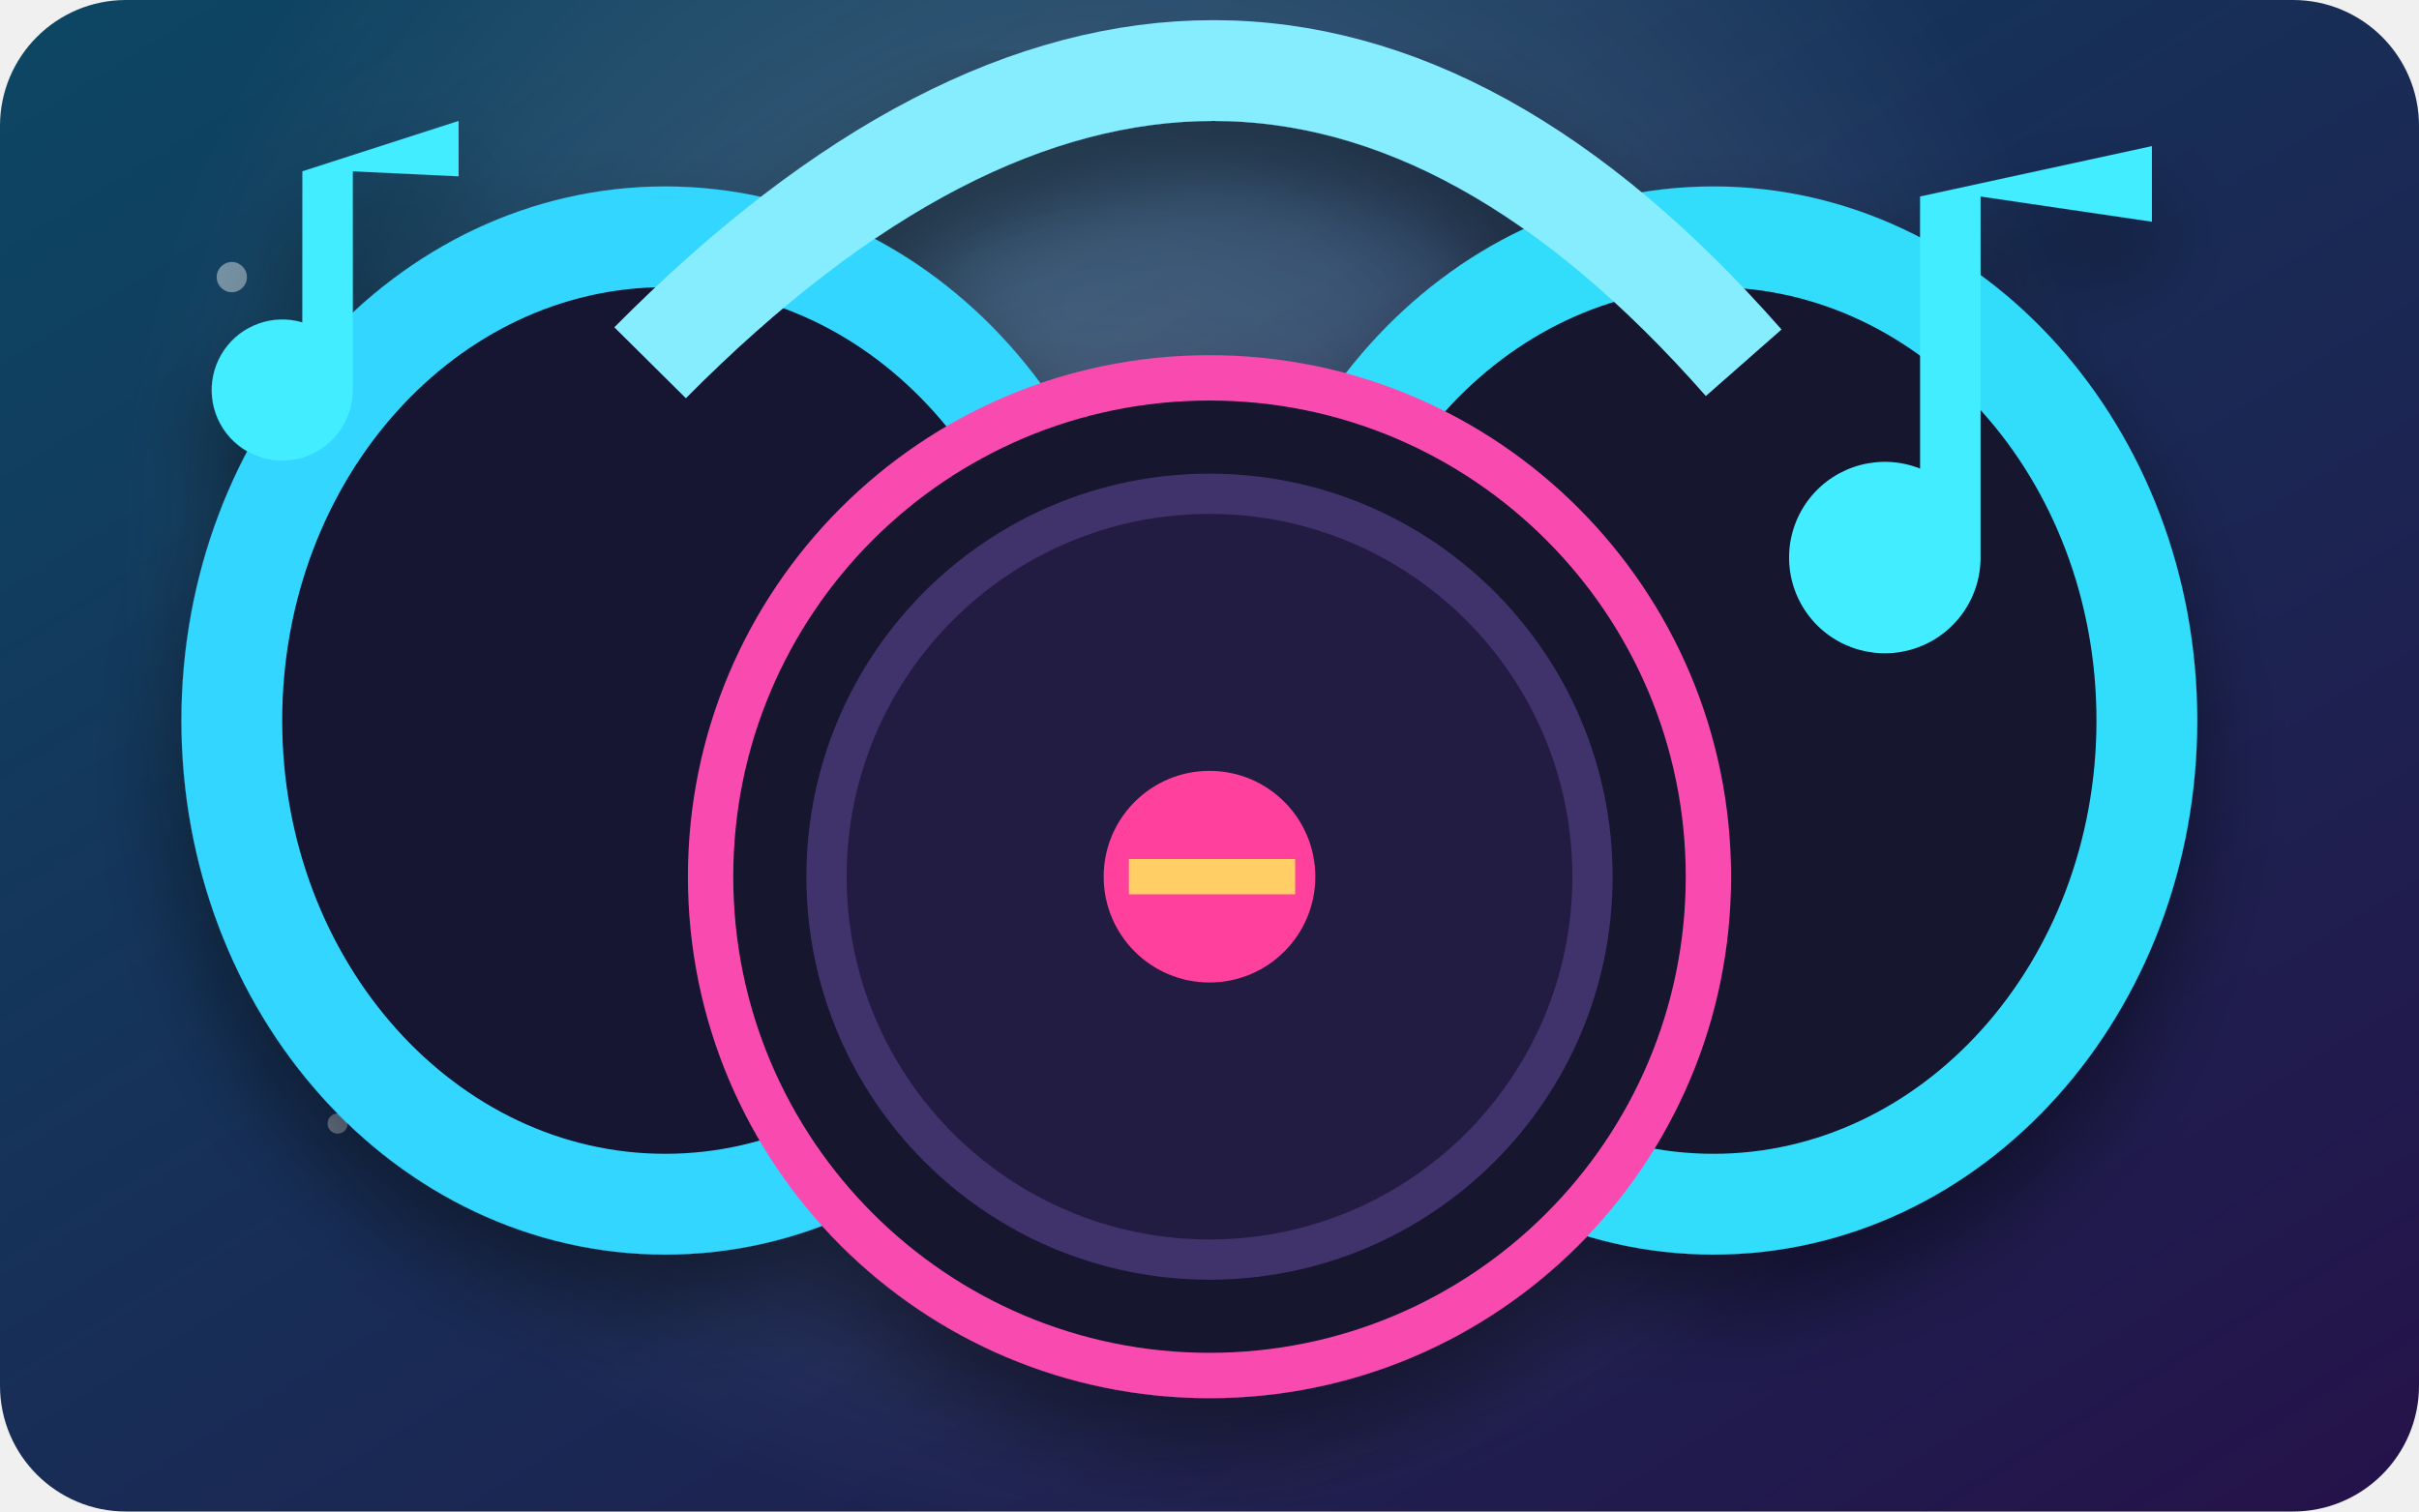
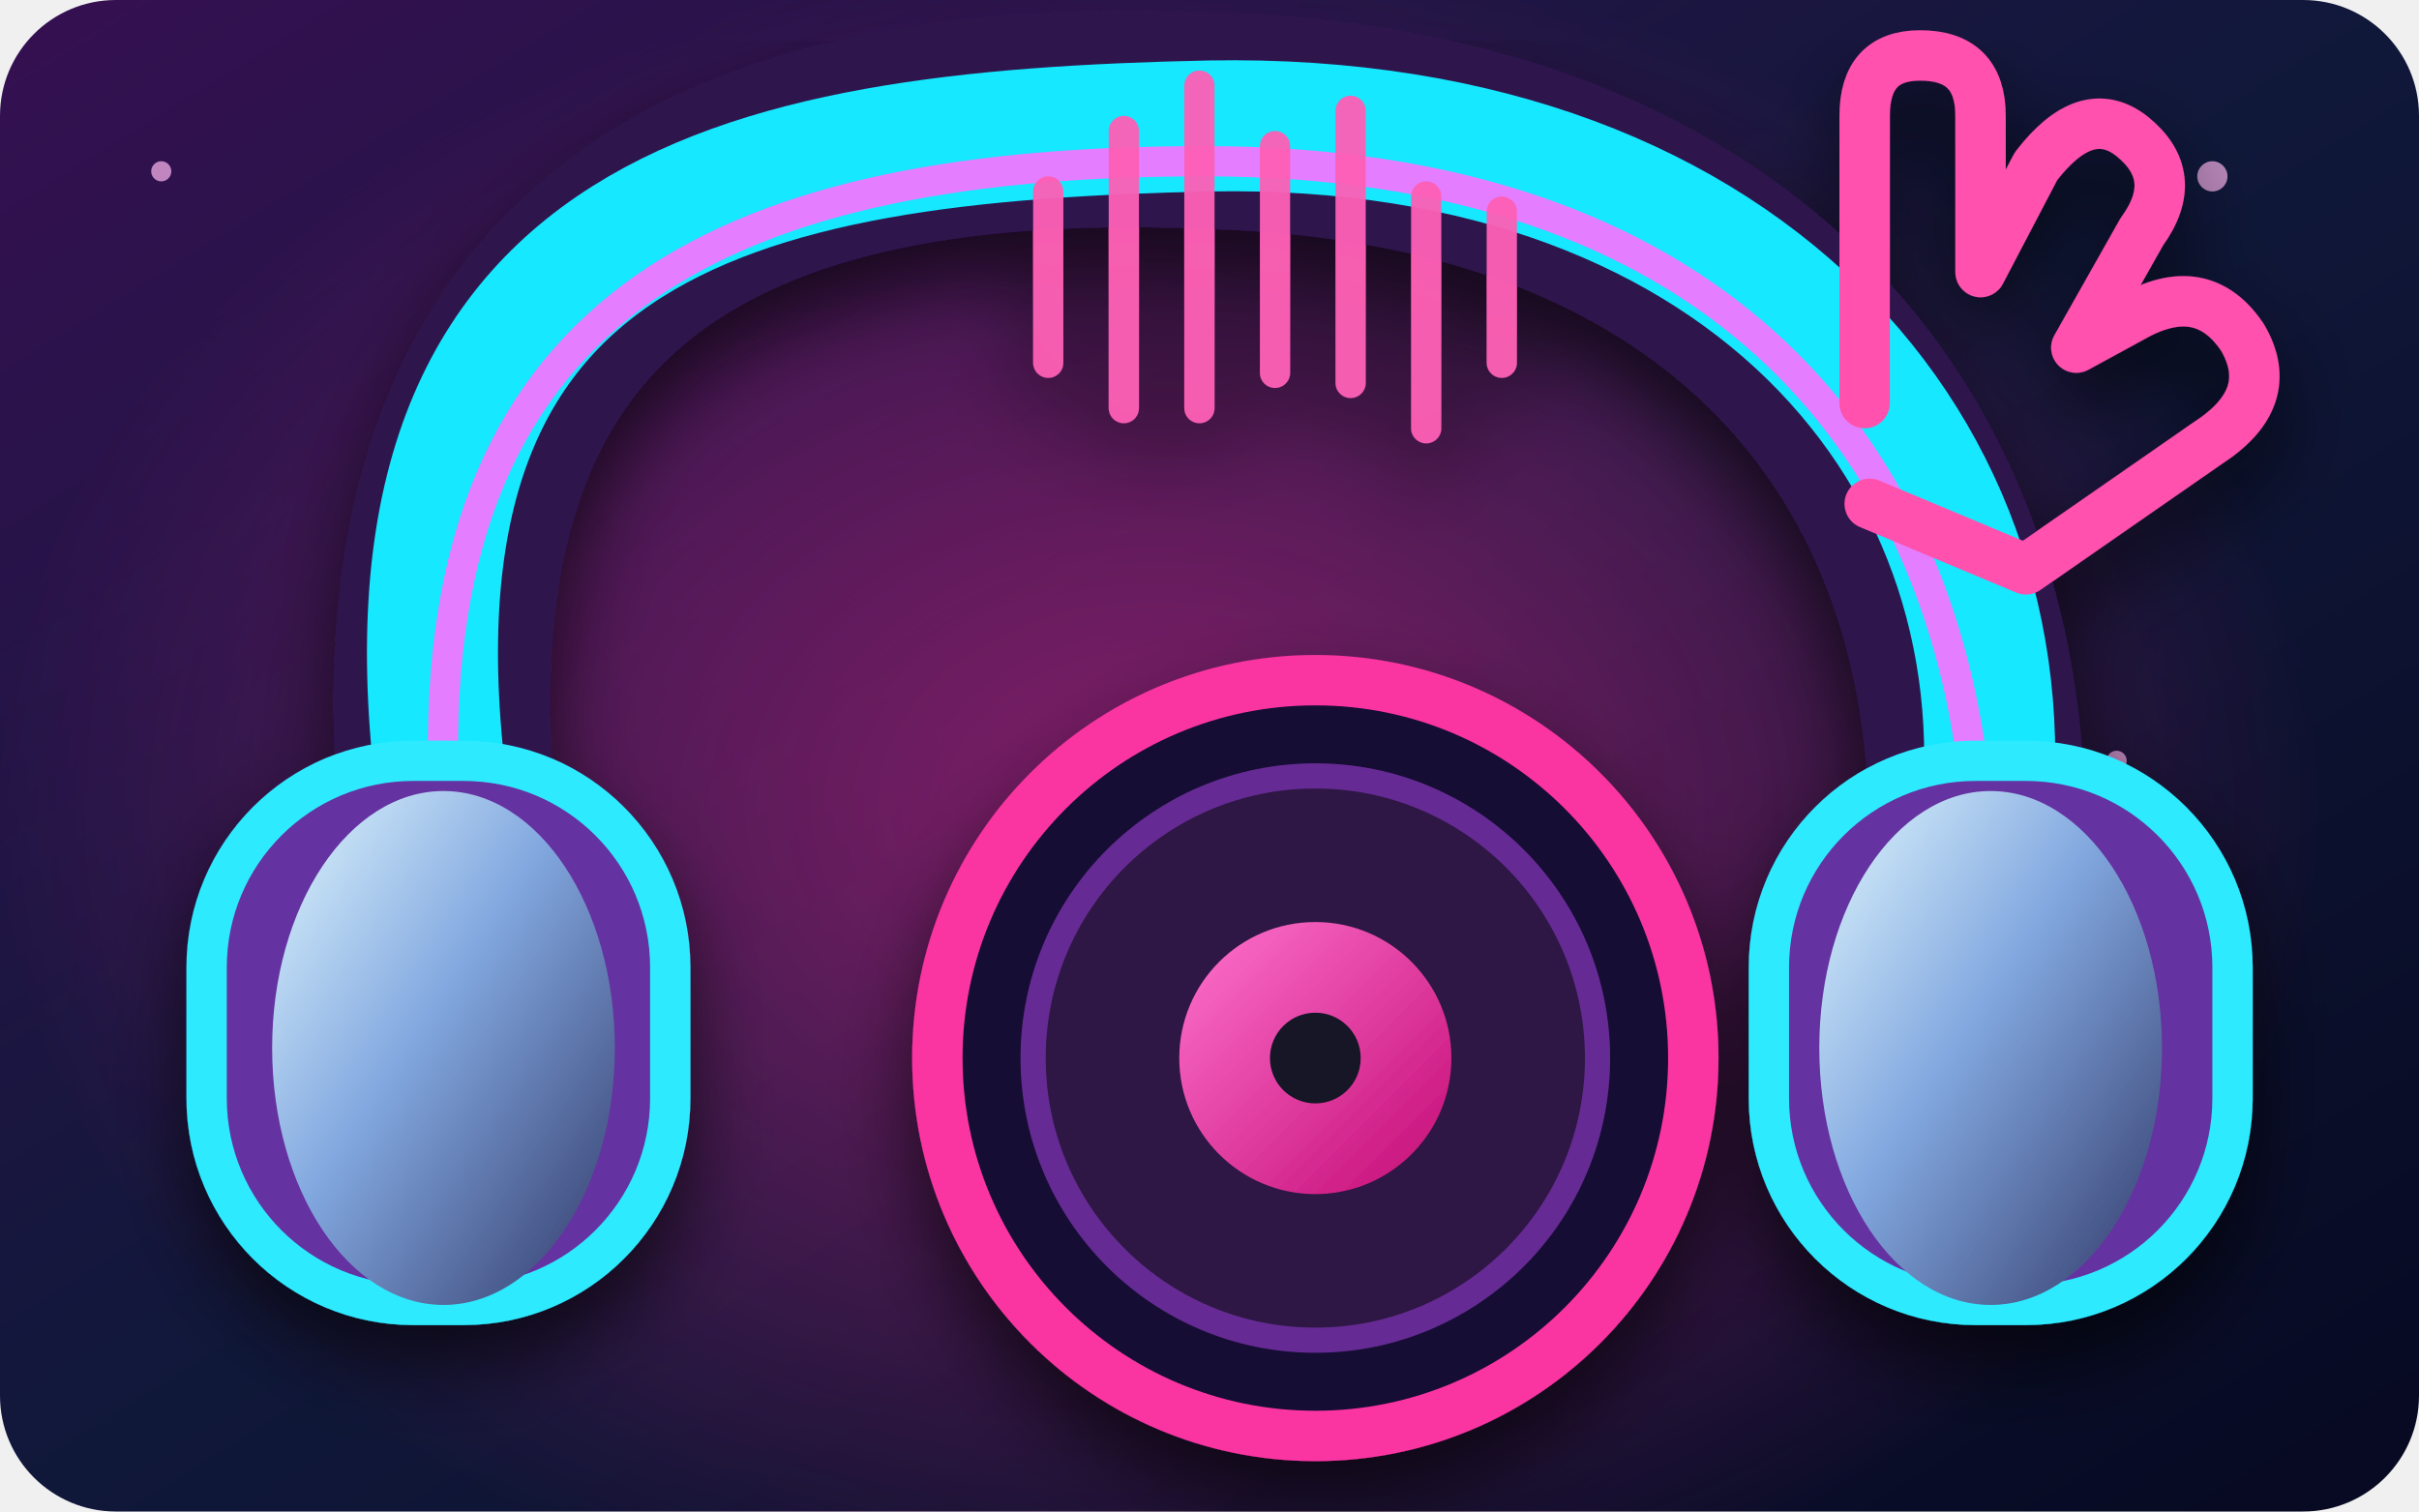
- <svg xmlns="http://www.w3.org/2000/svg" viewBox="0 0 480 300" role="img">
+ <svg xmlns="http://www.w3.org/2000/svg" viewBox="0 0 480 300" role="img" aria-label="VenTune music illustratie">
  <defs>
-     <linearGradient id="bg" x1="0" y1="0" x2="1" y2="1">
-       <stop stop-color="#0c4763" />
-       <stop offset="1" stop-color="#251249" />
+     <linearGradient id="bg" x2="1" y2="1">
+       <stop stop-color="#361052" />
+       <stop offset=".5" stop-color="#10183a" />
+       <stop offset="1" stop-color="#070921" />
    </linearGradient>
-     <radialGradient id="glow">
-       <stop stop-color="#fff" stop-opacity=".25" />
-       <stop offset="1" stop-color="#fff" stop-opacity="0" />
+     <linearGradient id="gold" x2="1" y2="1">
+       <stop stop-color="#fff39e" />
+       <stop offset=".55" stop-color="#ffae29" />
+       <stop offset="1" stop-color="#ff4777" />
+     </linearGradient>
+     <linearGradient id="glass" x2="1" y2="1">
+       <stop stop-color="#e1f8ff" />
+       <stop offset=".45" stop-color="#81a7df" />
+       <stop offset="1" stop-color="#313868" />
+     </linearGradient>
+     <linearGradient id="pink" x2="1" y2="1">
+       <stop stop-color="#ff73ce" />
+       <stop offset="1" stop-color="#c30a74" />
+     </linearGradient>
+     <radialGradient id="halo">
+       <stop stop-color="#ff259c" stop-opacity=".48" />
+       <stop offset="1" stop-color="#ff259c" stop-opacity="0" />
    </radialGradient>
    <filter id="shadow">
-       <feDropShadow dx="0" dy="10" stdDeviation="9" flood-color="#000" flood-opacity=".45" />
+       <feDropShadow dx="0" dy="8" stdDeviation="8" flood-color="#000" flood-opacity=".65" />
+     </filter>
+     <filter id="glow">
+       <feGaussianBlur stdDeviation="4" />
    </filter>
  </defs>
-   <rect width="480" height="300" rx="25" fill="url(#bg)" />
-   <circle cx="220" cy="110" r="195" fill="url(#glow)" />
-   <g opacity=".42" fill="#fff">
-     <circle cx="46" cy="55" r="3" />
-     <circle cx="410" cy="38" r="2" />
-     <circle cx="380" cy="174" r="3" />
-     <circle cx="67" cy="223" r="2" />
+   <rect width="480" height="300" rx="23" fill="url(#bg)" />
+   <ellipse cx="230" cy="160" rx="230" ry="170" fill="url(#halo)" />
+   <g fill="#ffb6ef" opacity=".7">
+     <circle cx="32" cy="34" r="2" />
+     <circle cx="439" cy="35" r="3" />
+     <circle cx="420" cy="151" r="2" />
+     <circle cx="78" cy="179" r="2" />
  </g>
  <g filter="url(#shadow)">
-     <ellipse cx="132" cy="143" rx="86" ry="96" fill="#141430" stroke="#33d6ff" stroke-width="20" />
-     <ellipse cx="340" cy="143" rx="86" ry="96" fill="#16132e" stroke="#32ddfb" stroke-width="20" />
-     <path d="M129 72q115-116 217 0" fill="none" stroke="#86edff" stroke-width="20" />
-     <circle cx="240" cy="174" r="99" fill="#16142f" stroke="#f94baf" stroke-width="9" />
-     <circle cx="240" cy="174" r="76" fill="#241c42" stroke="#3f316a" stroke-width="8" />
-     <circle cx="240" cy="174" r="21" fill="#ff419c" />
-     <path d="M224 174h33" stroke="#ffcf65" stroke-width="7" />
-     <g fill="#42edff">
-       <path d="M393 39v72a19 19 0 1 1-12-18V39l46-10v15z" />
-       <path d="M70 34v43a14 14 0 1 1-10-13V34l31-10v11z" />
+     <g transform="translate(20 15)">
+       <path d="M70 157C53 30 132 5 221 9c103 3 156 65 151 152" fill="none" stroke="#2e174e" stroke-width="43" />
+       <path d="M69 151C49 27 126 12 220 10c109-2 166 69 153 147" fill="none" stroke="#16e8ff" stroke-width="26" />
+       <path d="M68 140C65 43 127 17 219 17c100 0 146 55 153 125" fill="none" stroke="#e47dff" stroke-width="6" />
+       <rect x="21" y="136" width="92" height="108" rx="41" fill="#6532a1" stroke="#2eeaff" stroke-width="8" />
+       <rect x="331" y="136" width="92" height="108" rx="41" fill="#6532a1" stroke="#2eeaff" stroke-width="8" />
+       <ellipse cx="68" cy="193" rx="34" ry="51" fill="url(#glass)" />
+       <ellipse cx="375" cy="193" rx="34" ry="51" fill="url(#glass)" />
    </g>
+     <circle cx="261" cy="210" r="75" fill="#170b34" stroke="#fa34a2" stroke-width="10" />
+     <circle cx="261" cy="210" r="56" fill="#2e1744" stroke="#652c93" stroke-width="5" />
+     <circle cx="261" cy="210" r="27" fill="url(#pink)" />
+     <circle cx="261" cy="210" r="9" fill="#131327" />
+     <g stroke="#fd5eb4" stroke-width="6" stroke-linecap="round" opacity=".95">
+       <path d="M208 72v-34m15 43V26m15 55V17m15 57V29m15 47V22m15 63V39m15 33V42" />
+     </g>
+     <path d="m370 80 0-57q0-12 11-12 12 0 12 12v31l11-21q10-13 19-6 10 8 2 19l-13 23 11-6q14-8 22 4 7 12-7 21l-36 25-31-13" fill="none" stroke="#ff51ad" stroke-width="10" stroke-linejoin="round" stroke-linecap="round" />
  </g>
</svg>
